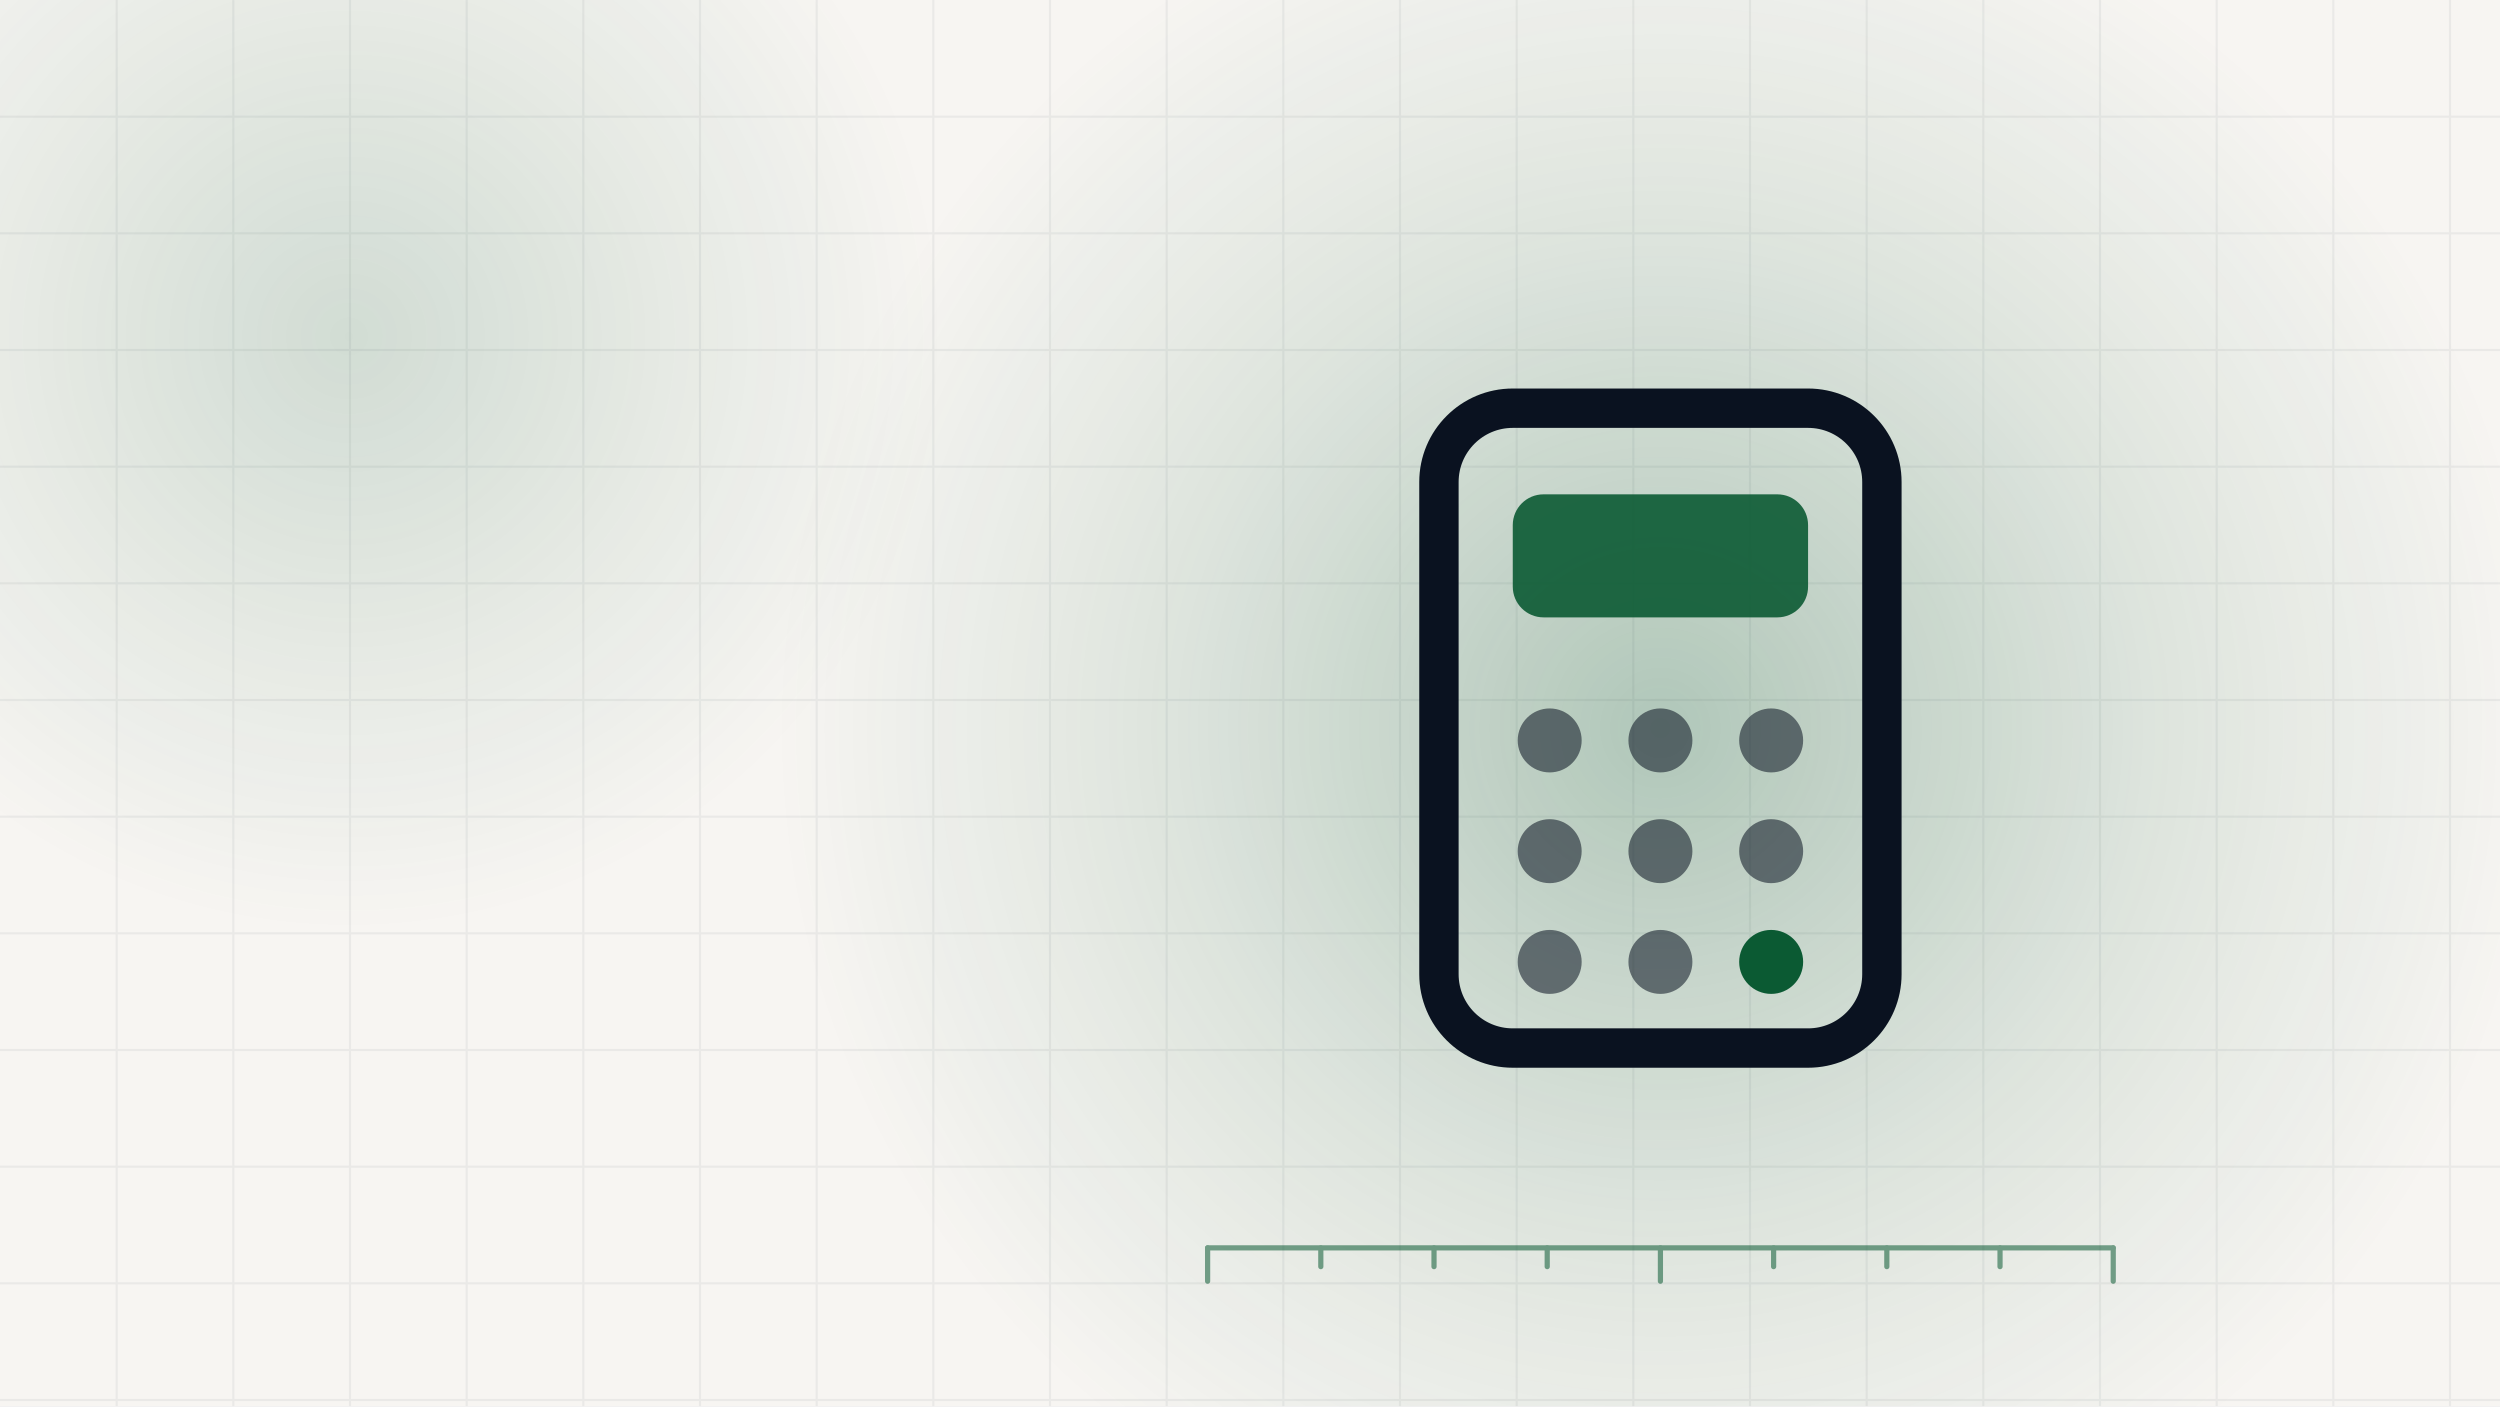
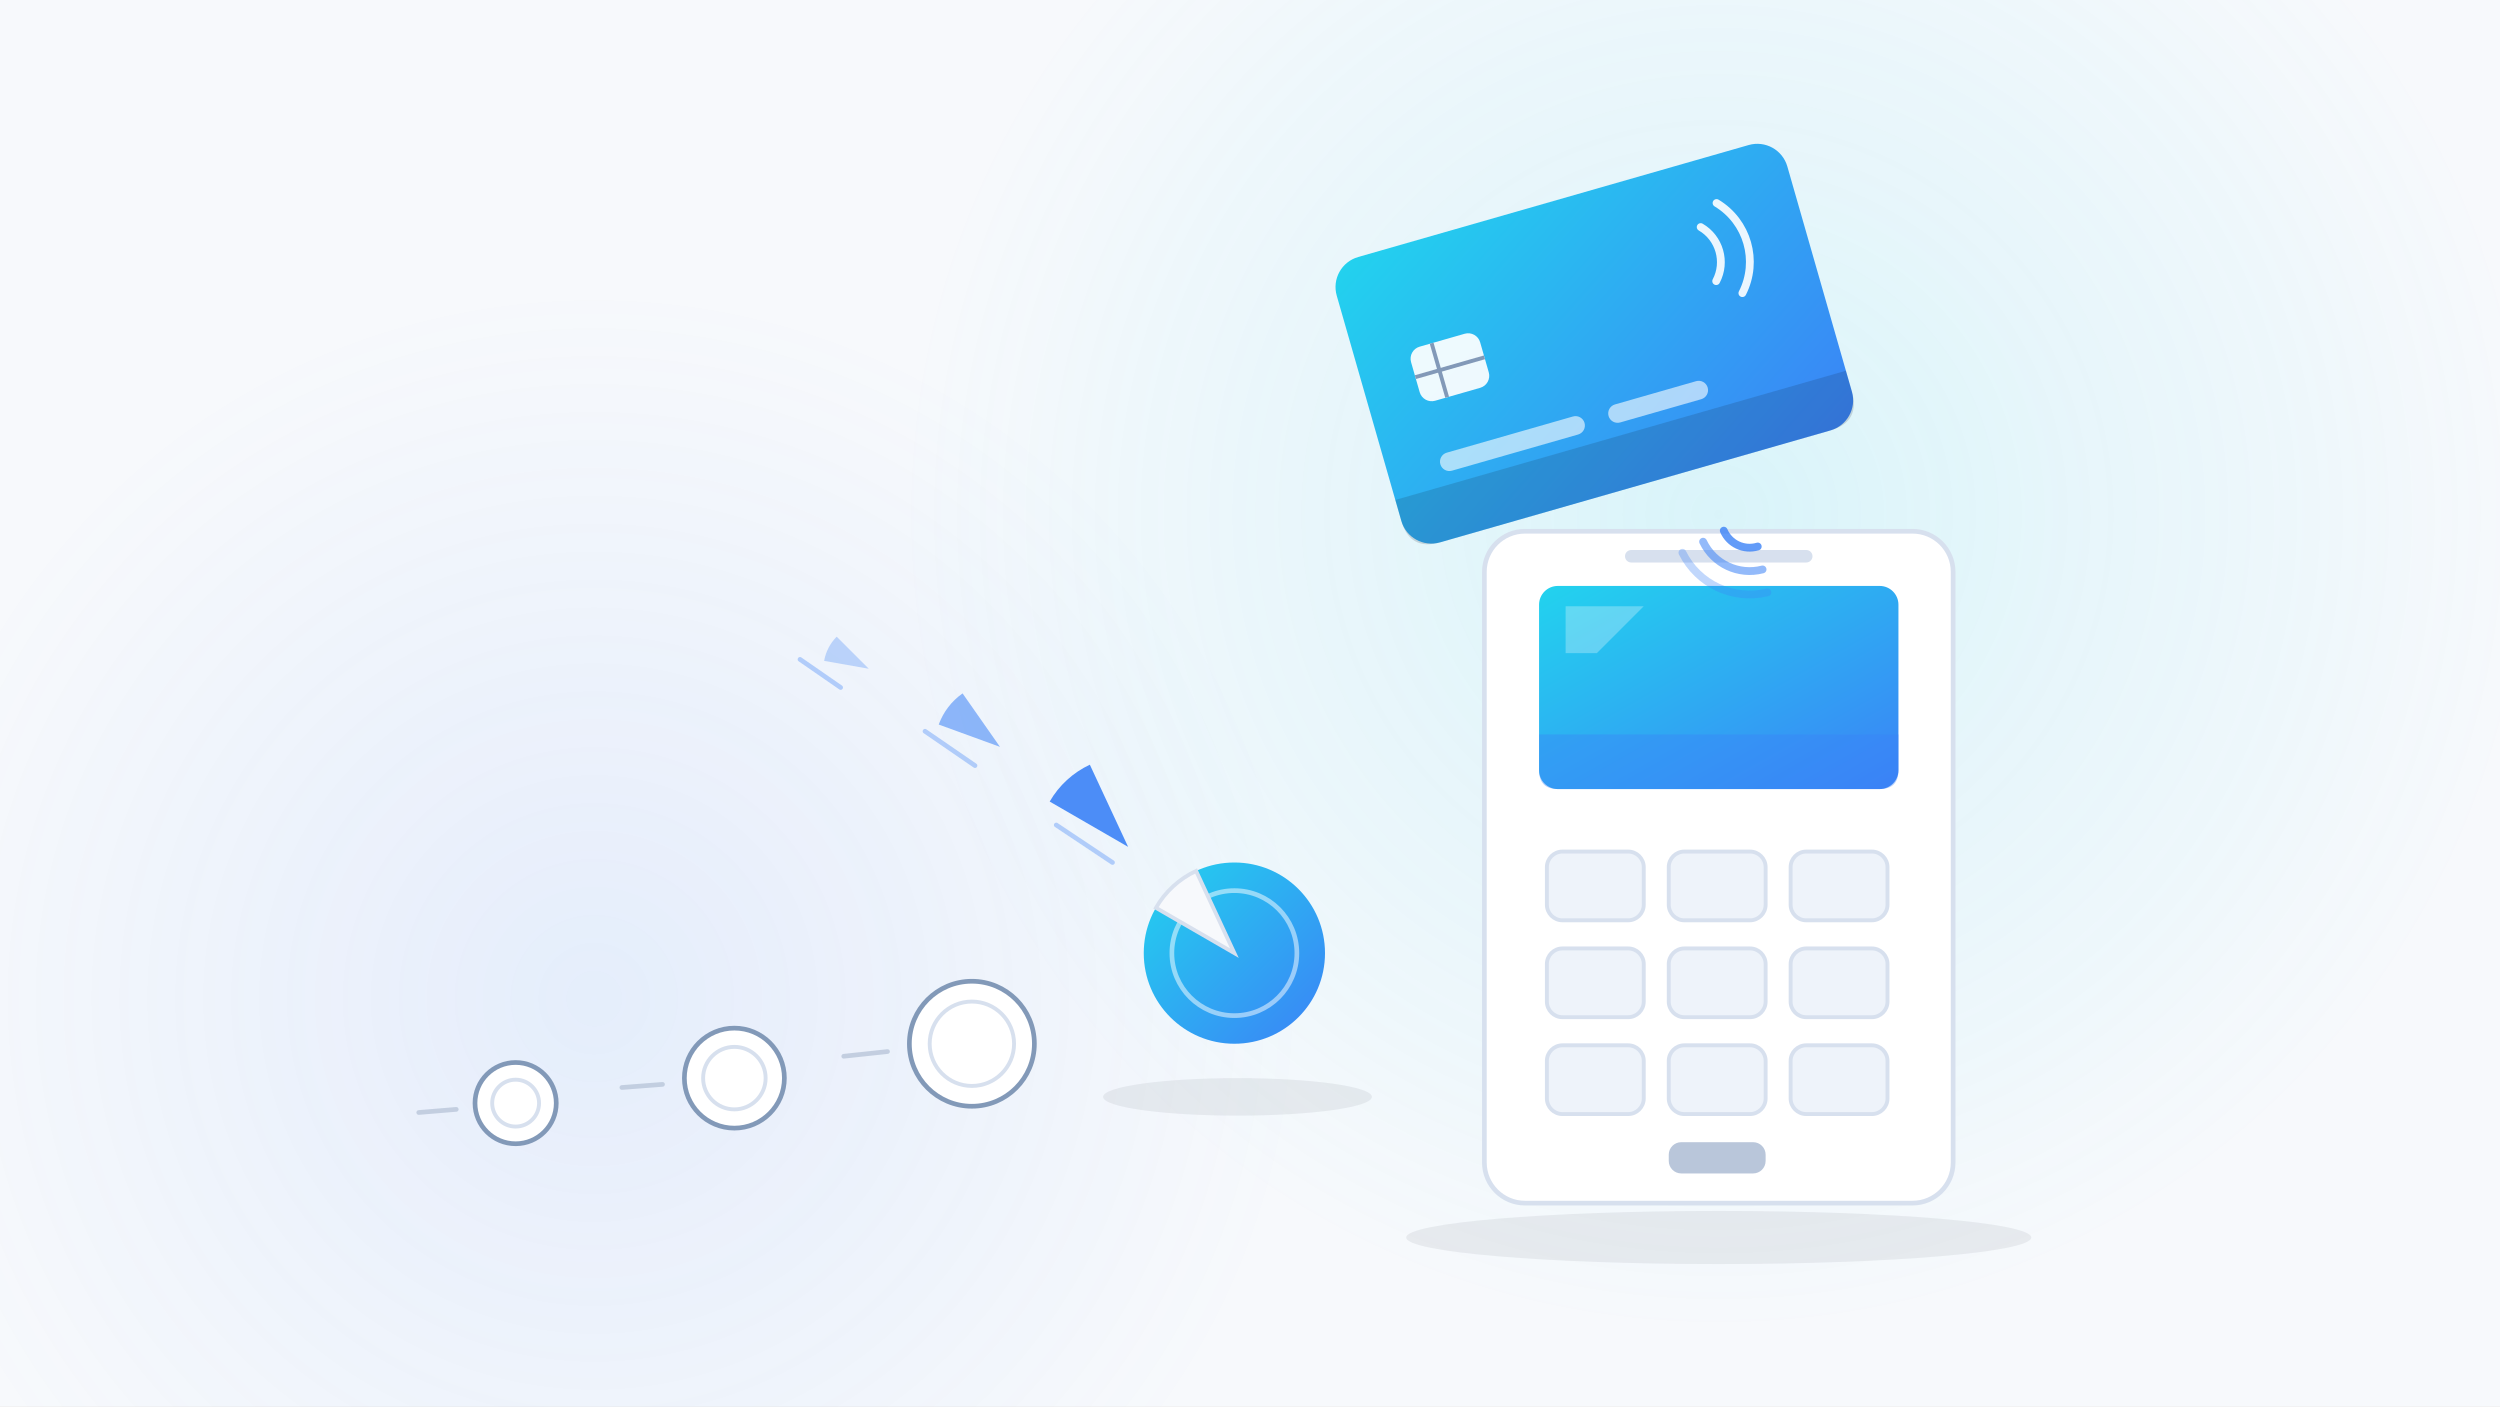
- <svg xmlns="http://www.w3.org/2000/svg" width="1200" height="675" viewBox="0 0 1200 675" role="img">
+ <svg xmlns="http://www.w3.org/2000/svg" viewBox="0 0 1600 900" width="1200" height="675">
  <defs>
-     <clipPath id="c">
-       <rect width="1200" height="675" />
-     </clipPath>
-     <radialGradient id="f" cx="50%" cy="50%" r="50%">
-       <stop offset="0%" stop-color="#0B5A33" stop-opacity="0.30" />
-       <stop offset="55%" stop-color="#0B5A33" stop-opacity="0.11" />
-       <stop offset="100%" stop-color="#0B5A33" stop-opacity="0" />
+     <linearGradient id="acc" x1="0" y1="0" x2="1" y2="1">
+       <stop offset="0" stop-color="#22d3ee" />
+       <stop offset="1" stop-color="#3b82f6" />
+     </linearGradient>
+     <radialGradient id="wa">
+       <stop offset="0" stop-color="#22d3ee" stop-opacity=".14" />
+       <stop offset="1" stop-color="#22d3ee" stop-opacity="0" />
    </radialGradient>
-     <radialGradient id="e" cx="50%" cy="50%" r="50%">
-       <stop offset="0%" stop-color="#0B5A33" stop-opacity="0.16" />
-       <stop offset="100%" stop-color="#0B5A33" stop-opacity="0" />
+     <radialGradient id="wb">
+       <stop offset="0" stop-color="#3b82f6" stop-opacity=".10" />
+       <stop offset="1" stop-color="#3b82f6" stop-opacity="0" />
    </radialGradient>
+     <path id="sliver" d="M0 0 L-24.5 -52.6 A58 58 0 0 0 -50.2 -29 Z" />
  </defs>
-   <g clip-path="url(#c)">
-     <rect width="1200" height="675" fill="#F7F5F2" />
-     <g stroke="#0A1220" stroke-width="1" opacity="0.055">
-       <line x1="56" y1="0" x2="56" y2="675" />
-       <line x1="112" y1="0" x2="112" y2="675" />
-       <line x1="168" y1="0" x2="168" y2="675" />
-       <line x1="224" y1="0" x2="224" y2="675" />
-       <line x1="280" y1="0" x2="280" y2="675" />
-       <line x1="336" y1="0" x2="336" y2="675" />
-       <line x1="392" y1="0" x2="392" y2="675" />
-       <line x1="448" y1="0" x2="448" y2="675" />
-       <line x1="504" y1="0" x2="504" y2="675" />
-       <line x1="560" y1="0" x2="560" y2="675" />
-       <line x1="616" y1="0" x2="616" y2="675" />
-       <line x1="672" y1="0" x2="672" y2="675" />
-       <line x1="728" y1="0" x2="728" y2="675" />
-       <line x1="784" y1="0" x2="784" y2="675" />
-       <line x1="840" y1="0" x2="840" y2="675" />
-       <line x1="896" y1="0" x2="896" y2="675" />
-       <line x1="952" y1="0" x2="952" y2="675" />
-       <line x1="1008" y1="0" x2="1008" y2="675" />
-       <line x1="1064" y1="0" x2="1064" y2="675" />
-       <line x1="1120" y1="0" x2="1120" y2="675" />
-       <line x1="1176" y1="0" x2="1176" y2="675" />
-       <line x1="0" y1="56" x2="1200" y2="56" />
-       <line x1="0" y1="112" x2="1200" y2="112" />
-       <line x1="0" y1="168" x2="1200" y2="168" />
-       <line x1="0" y1="224" x2="1200" y2="224" />
-       <line x1="0" y1="280" x2="1200" y2="280" />
-       <line x1="0" y1="336" x2="1200" y2="336" />
-       <line x1="0" y1="392" x2="1200" y2="392" />
-       <line x1="0" y1="448" x2="1200" y2="448" />
-       <line x1="0" y1="504" x2="1200" y2="504" />
-       <line x1="0" y1="560" x2="1200" y2="560" />
-       <line x1="0" y1="616" x2="1200" y2="616" />
-       <line x1="0" y1="672" x2="1200" y2="672" />
-     </g>
-     <circle cx="168" cy="162" r="283.5" fill="url(#e)" />
-     <circle cx="797" cy="349.5" r="425.25" fill="url(#f)" />
-     <g stroke="#0B5A33" stroke-width="2.5" opacity="0.55" stroke-linecap="round">
-       <line x1="579.65" y1="598.98" x2="579.65" y2="614.98" />
-       <line x1="633.987" y1="598.98" x2="633.987" y2="607.98" />
-       <line x1="688.325" y1="598.98" x2="688.325" y2="607.98" />
-       <line x1="742.662" y1="598.98" x2="742.662" y2="607.98" />
-       <line x1="797" y1="598.98" x2="797" y2="614.98" />
-       <line x1="851.337" y1="598.98" x2="851.337" y2="607.98" />
-       <line x1="905.675" y1="598.98" x2="905.675" y2="607.98" />
-       <line x1="960.013" y1="598.98" x2="960.013" y2="607.98" />
-       <line x1="1014.35" y1="598.98" x2="1014.35" y2="614.98" />
-       <line x1="579.65" y1="598.98" x2="1014.35" y2="598.98" />
-     </g>
-     <g transform="translate(608 160.5) scale(5.90625)">
-       <rect x="14" y="6" width="36" height="52" rx="6" fill="none" stroke="#0A1220" stroke-width="3.2" />
-       <rect x="20" y="13" width="24" height="10" rx="2.5" fill="#0B5A33" opacity="0.9" />
-       <circle cx="23" cy="33" r="2.6" fill="#0A1220" opacity="0.55" />
-       <circle cx="32" cy="33" r="2.6" fill="#0A1220" opacity="0.55" />
-       <circle cx="41" cy="33" r="2.6" fill="#0A1220" opacity="0.55" />
-       <circle cx="23" cy="42" r="2.6" fill="#0A1220" opacity="0.55" />
-       <circle cx="32" cy="42" r="2.6" fill="#0A1220" opacity="0.55" />
-       <circle cx="41" cy="42" r="2.6" fill="#0A1220" opacity="0.55" />
-       <circle cx="23" cy="51" r="2.6" fill="#0A1220" opacity="0.55" />
-       <circle cx="32" cy="51" r="2.6" fill="#0A1220" opacity="0.55" />
-       <circle cx="41" cy="51" r="2.6" fill="#0B5A33" opacity="1" />
+   <rect width="1600" height="900" fill="#f7f9fc" />
+   <circle cx="1100" cy="330" r="520" fill="url(#wa)" />
+   <circle cx="380" cy="640" r="460" fill="url(#wb)" />
+   <ellipse cx="1100" cy="792" rx="200" ry="17" fill="#0e1a2e" opacity=".07" />
+   <rect x="950" y="340" width="300" height="430" rx="26" fill="#ffffff" stroke="#d7e0ee" stroke-width="3" />
+   <rect x="1040" y="352" width="120" height="8" rx="4" fill="#d7e0ee" />
+   <rect x="985" y="375" width="230" height="130" rx="12" fill="url(#acc)" />
+   <path d="M985 470 H1215 V493 Q1215 505 1203 505 H997 Q985 505 985 493 Z" fill="#3b82f6" opacity=".38" />
+   <path d="M1002 388 L1052 388 L1022 418 L1002 418 Z" fill="#ffffff" opacity=".28" />
+   <g fill="#eef3fa" stroke="#d7e0ee" stroke-width="2.5">
+     <rect x="990" y="545" width="62" height="44" rx="10" />
+     <rect x="1068" y="545" width="62" height="44" rx="10" />
+     <rect x="1146" y="545" width="62" height="44" rx="10" />
+     <rect x="990" y="607" width="62" height="44" rx="10" />
+     <rect x="1068" y="607" width="62" height="44" rx="10" />
+     <rect x="1146" y="607" width="62" height="44" rx="10" />
+     <rect x="990" y="669" width="62" height="44" rx="10" />
+     <rect x="1068" y="669" width="62" height="44" rx="10" />
+     <rect x="1146" y="669" width="62" height="44" rx="10" />
+   </g>
+   <rect x="1068" y="731" width="62" height="20" rx="8" fill="#b9c6da" />
+   <g transform="translate(850,170) rotate(-16)">
+     <rect x="0" y="0" width="300" height="190" rx="20" fill="url(#acc)" />
+     <path d="M0 156 H300 V170 Q300 190 280 190 H20 Q0 190 0 170 Z" fill="#0e1a2e" opacity=".16" />
+     <rect x="34" y="66" width="46" height="36" rx="8" fill="#ffffff" opacity=".92" />
+     <line x1="34" y1="84" x2="80" y2="84" stroke="#8299b8" stroke-width="2.5" />
+     <line x1="50" y1="66" x2="50" y2="102" stroke="#8299b8" stroke-width="2.5" />
+     <rect x="34" y="136" width="96" height="12" rx="6" fill="#ffffff" opacity=".6" />
+     <rect x="146" y="136" width="66" height="12" rx="6" fill="#ffffff" opacity=".6" />
+     <g fill="none" stroke="#ffffff" stroke-width="5" stroke-linecap="round" opacity=".9">
+       <path d="M236 42 A26 26 0 0 1 236 78" />
+       <path d="M250 30 A44 44 0 0 1 250 90" />
    </g>
  </g>
+   <g transform="translate(1120,332) rotate(115)" fill="none" stroke="#3b82f6" stroke-linecap="round">
+     <path d="M14 -12 A18 18 0 0 1 14 12" stroke-width="5" opacity=".8" />
+     <path d="M26 -21 A33 33 0 0 1 26 21" stroke-width="5" opacity=".55" />
+     <path d="M38 -30 A48 48 0 0 1 38 30" stroke-width="5" opacity=".32" />
+   </g>
+   <ellipse cx="792" cy="702" rx="86" ry="12" fill="#0e1a2e" opacity=".07" />
+   <circle cx="790" cy="610" r="58" fill="url(#acc)" />
+   <circle cx="790" cy="610" r="40" fill="none" stroke="#ffffff" stroke-width="3" opacity=".5" />
+   <path d="M790 610 L765.5 557.4 A58 58 0 0 0 739.8 581 Z" fill="#f7f9fc" />
+   <path d="M790 610 L765.5 557.4 A58 58 0 0 0 739.8 581 Z" fill="none" stroke="#d7e0ee" stroke-width="2.5" />
+   <use href="#sliver" transform="translate(722,542)" fill="#3b82f6" opacity=".9" />
+   <use href="#sliver" transform="translate(640,478) scale(.72) rotate(-10)" fill="#3b82f6" opacity=".55" />
+   <use href="#sliver" transform="translate(556,428) scale(.5) rotate(-20)" fill="#3b82f6" opacity=".3" />
+   <g stroke="#3b82f6" stroke-width="3" stroke-linecap="round" opacity=".35">
+     <line x1="676" y1="528" x2="712" y2="552" />
+     <line x1="592" y1="468" x2="624" y2="490" />
+     <line x1="512" y1="422" x2="538" y2="440" />
+   </g>
+   <g fill="#ffffff" stroke="#8299b8" stroke-width="3">
+     <circle cx="330" cy="706" r="26" />
+     <circle cx="470" cy="690" r="32" />
+     <circle cx="622" cy="668" r="40" />
+   </g>
+   <g fill="none" stroke="#d7e0ee" stroke-width="2.5">
+     <circle cx="330" cy="706" r="15" />
+     <circle cx="470" cy="690" r="20" />
+     <circle cx="622" cy="668" r="27" />
+   </g>
+   <g stroke="#b9c6da" stroke-width="3" stroke-linecap="round" opacity=".8">
+     <line x1="268" y1="712" x2="292" y2="710" />
+     <line x1="398" y1="696" x2="424" y2="694" />
+     <line x1="540" y1="676" x2="568" y2="673" />
+   </g>
</svg>
